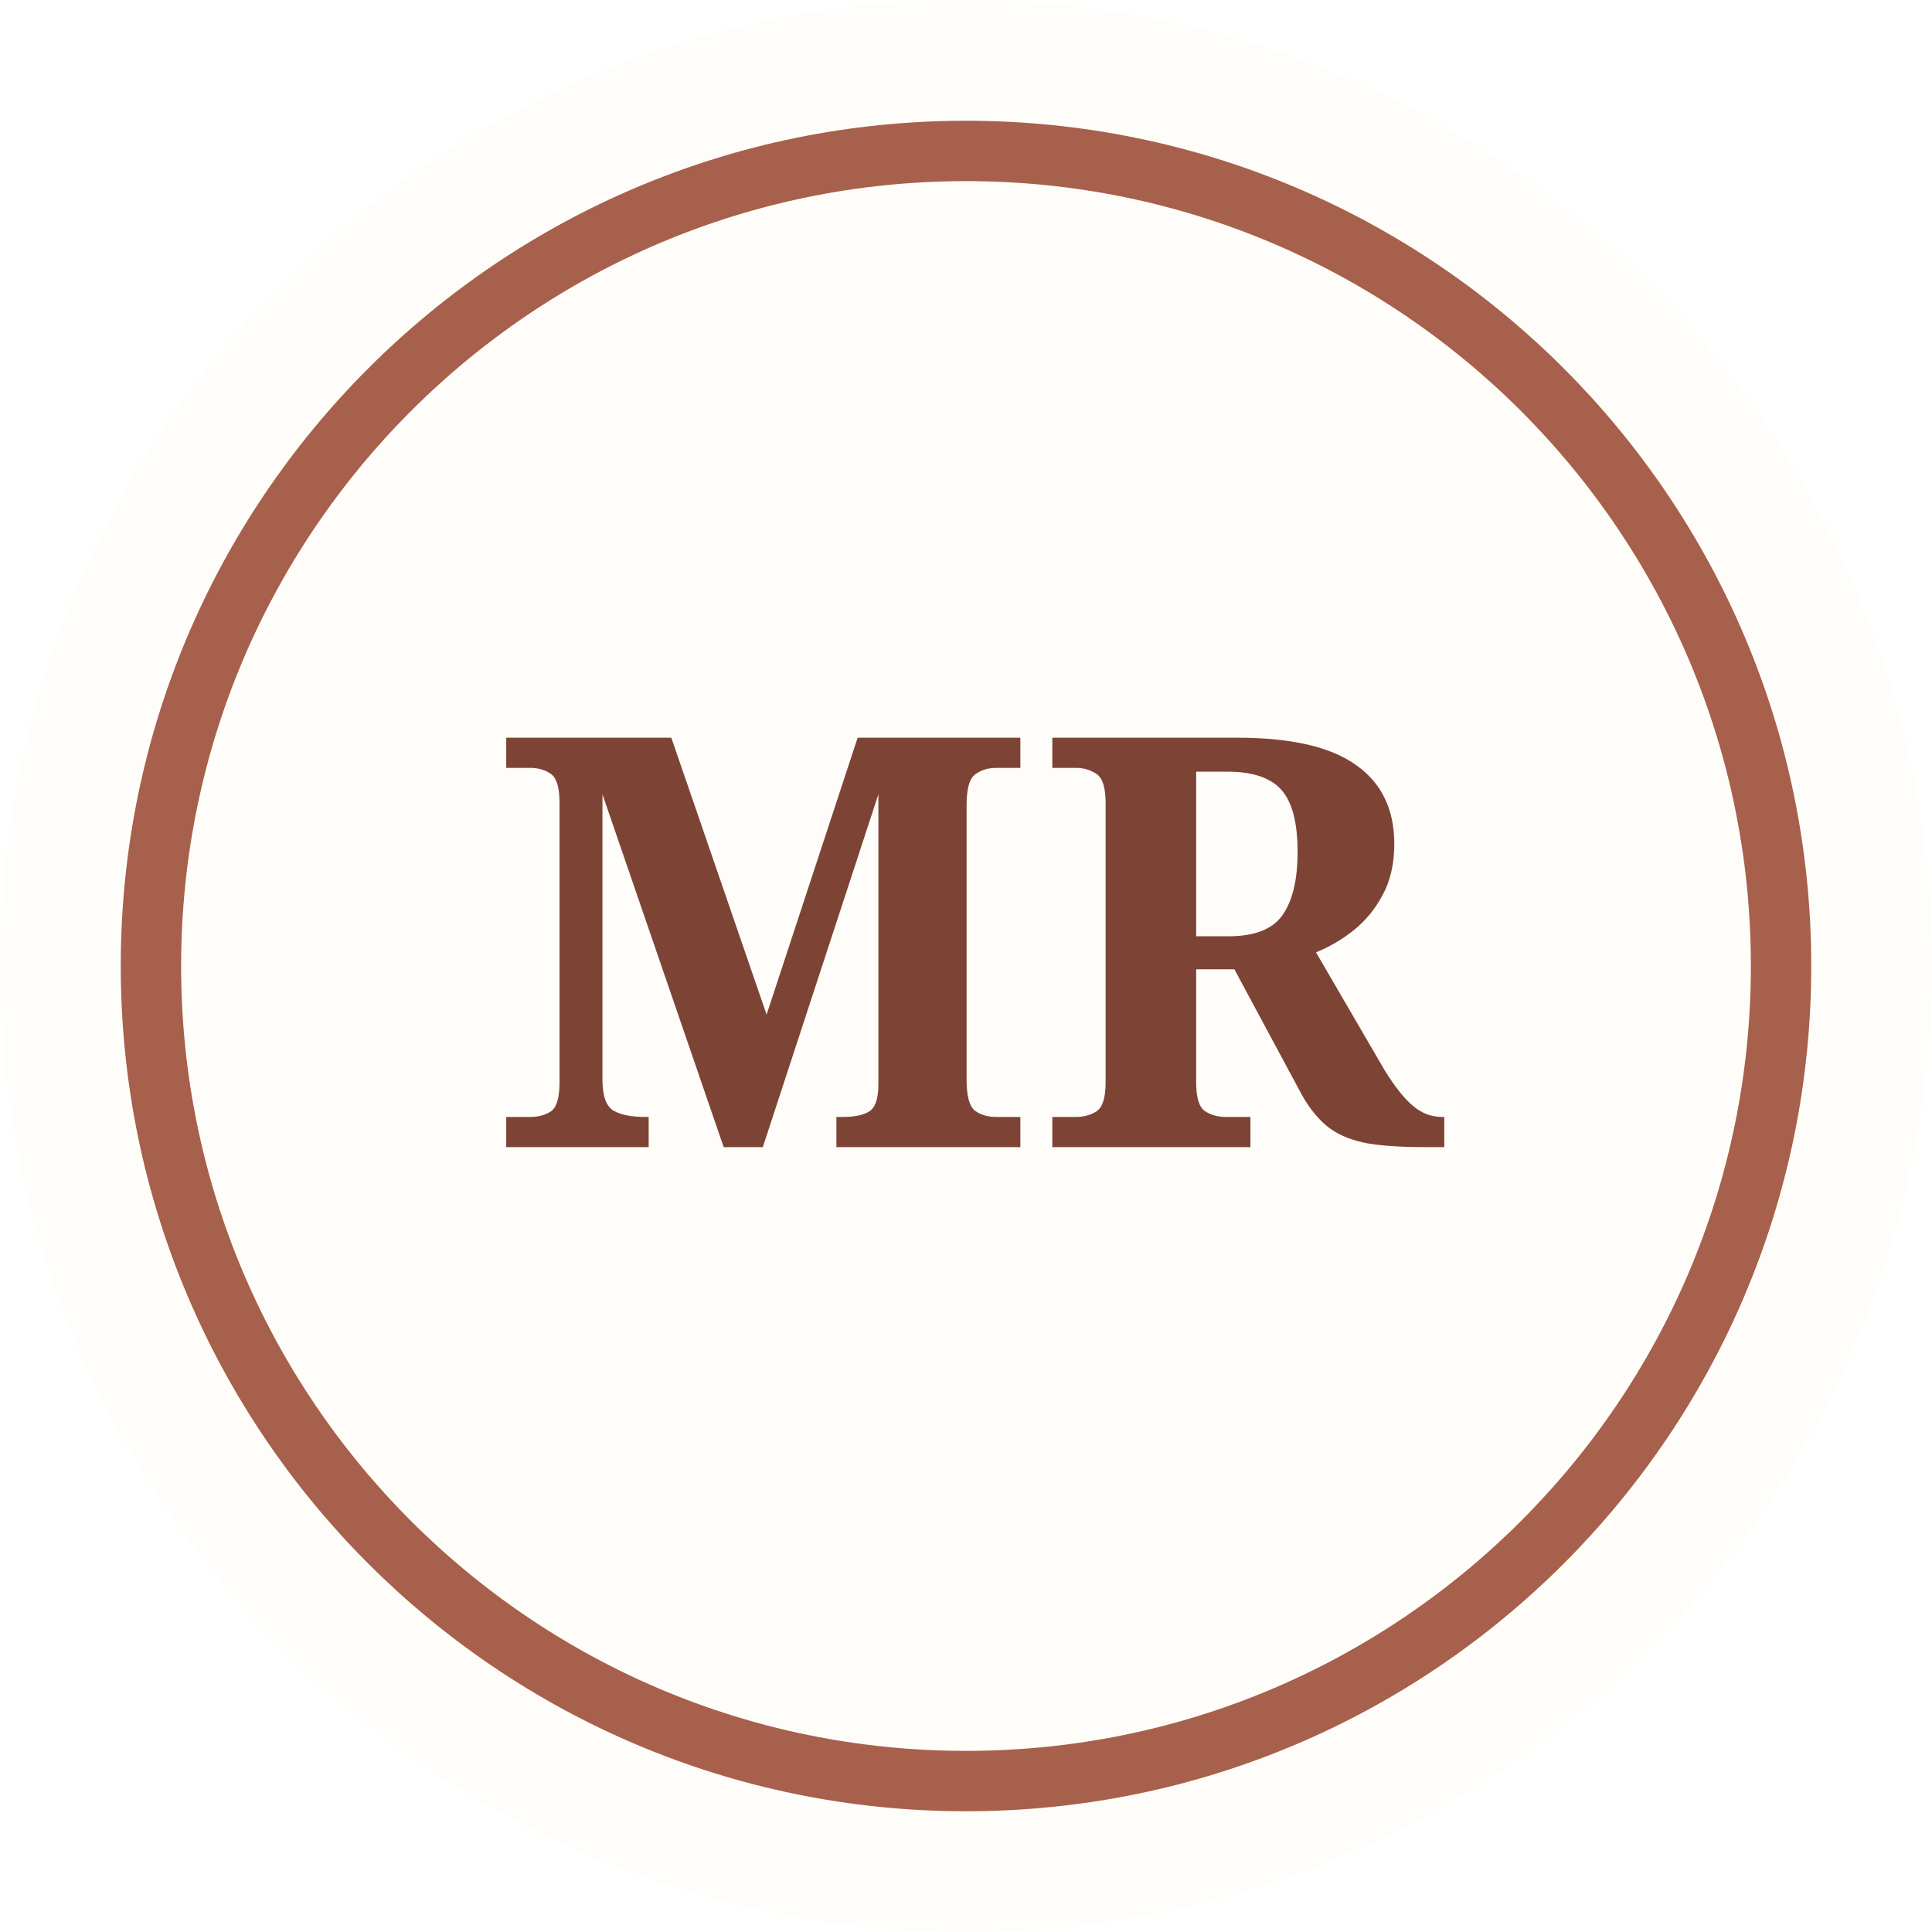
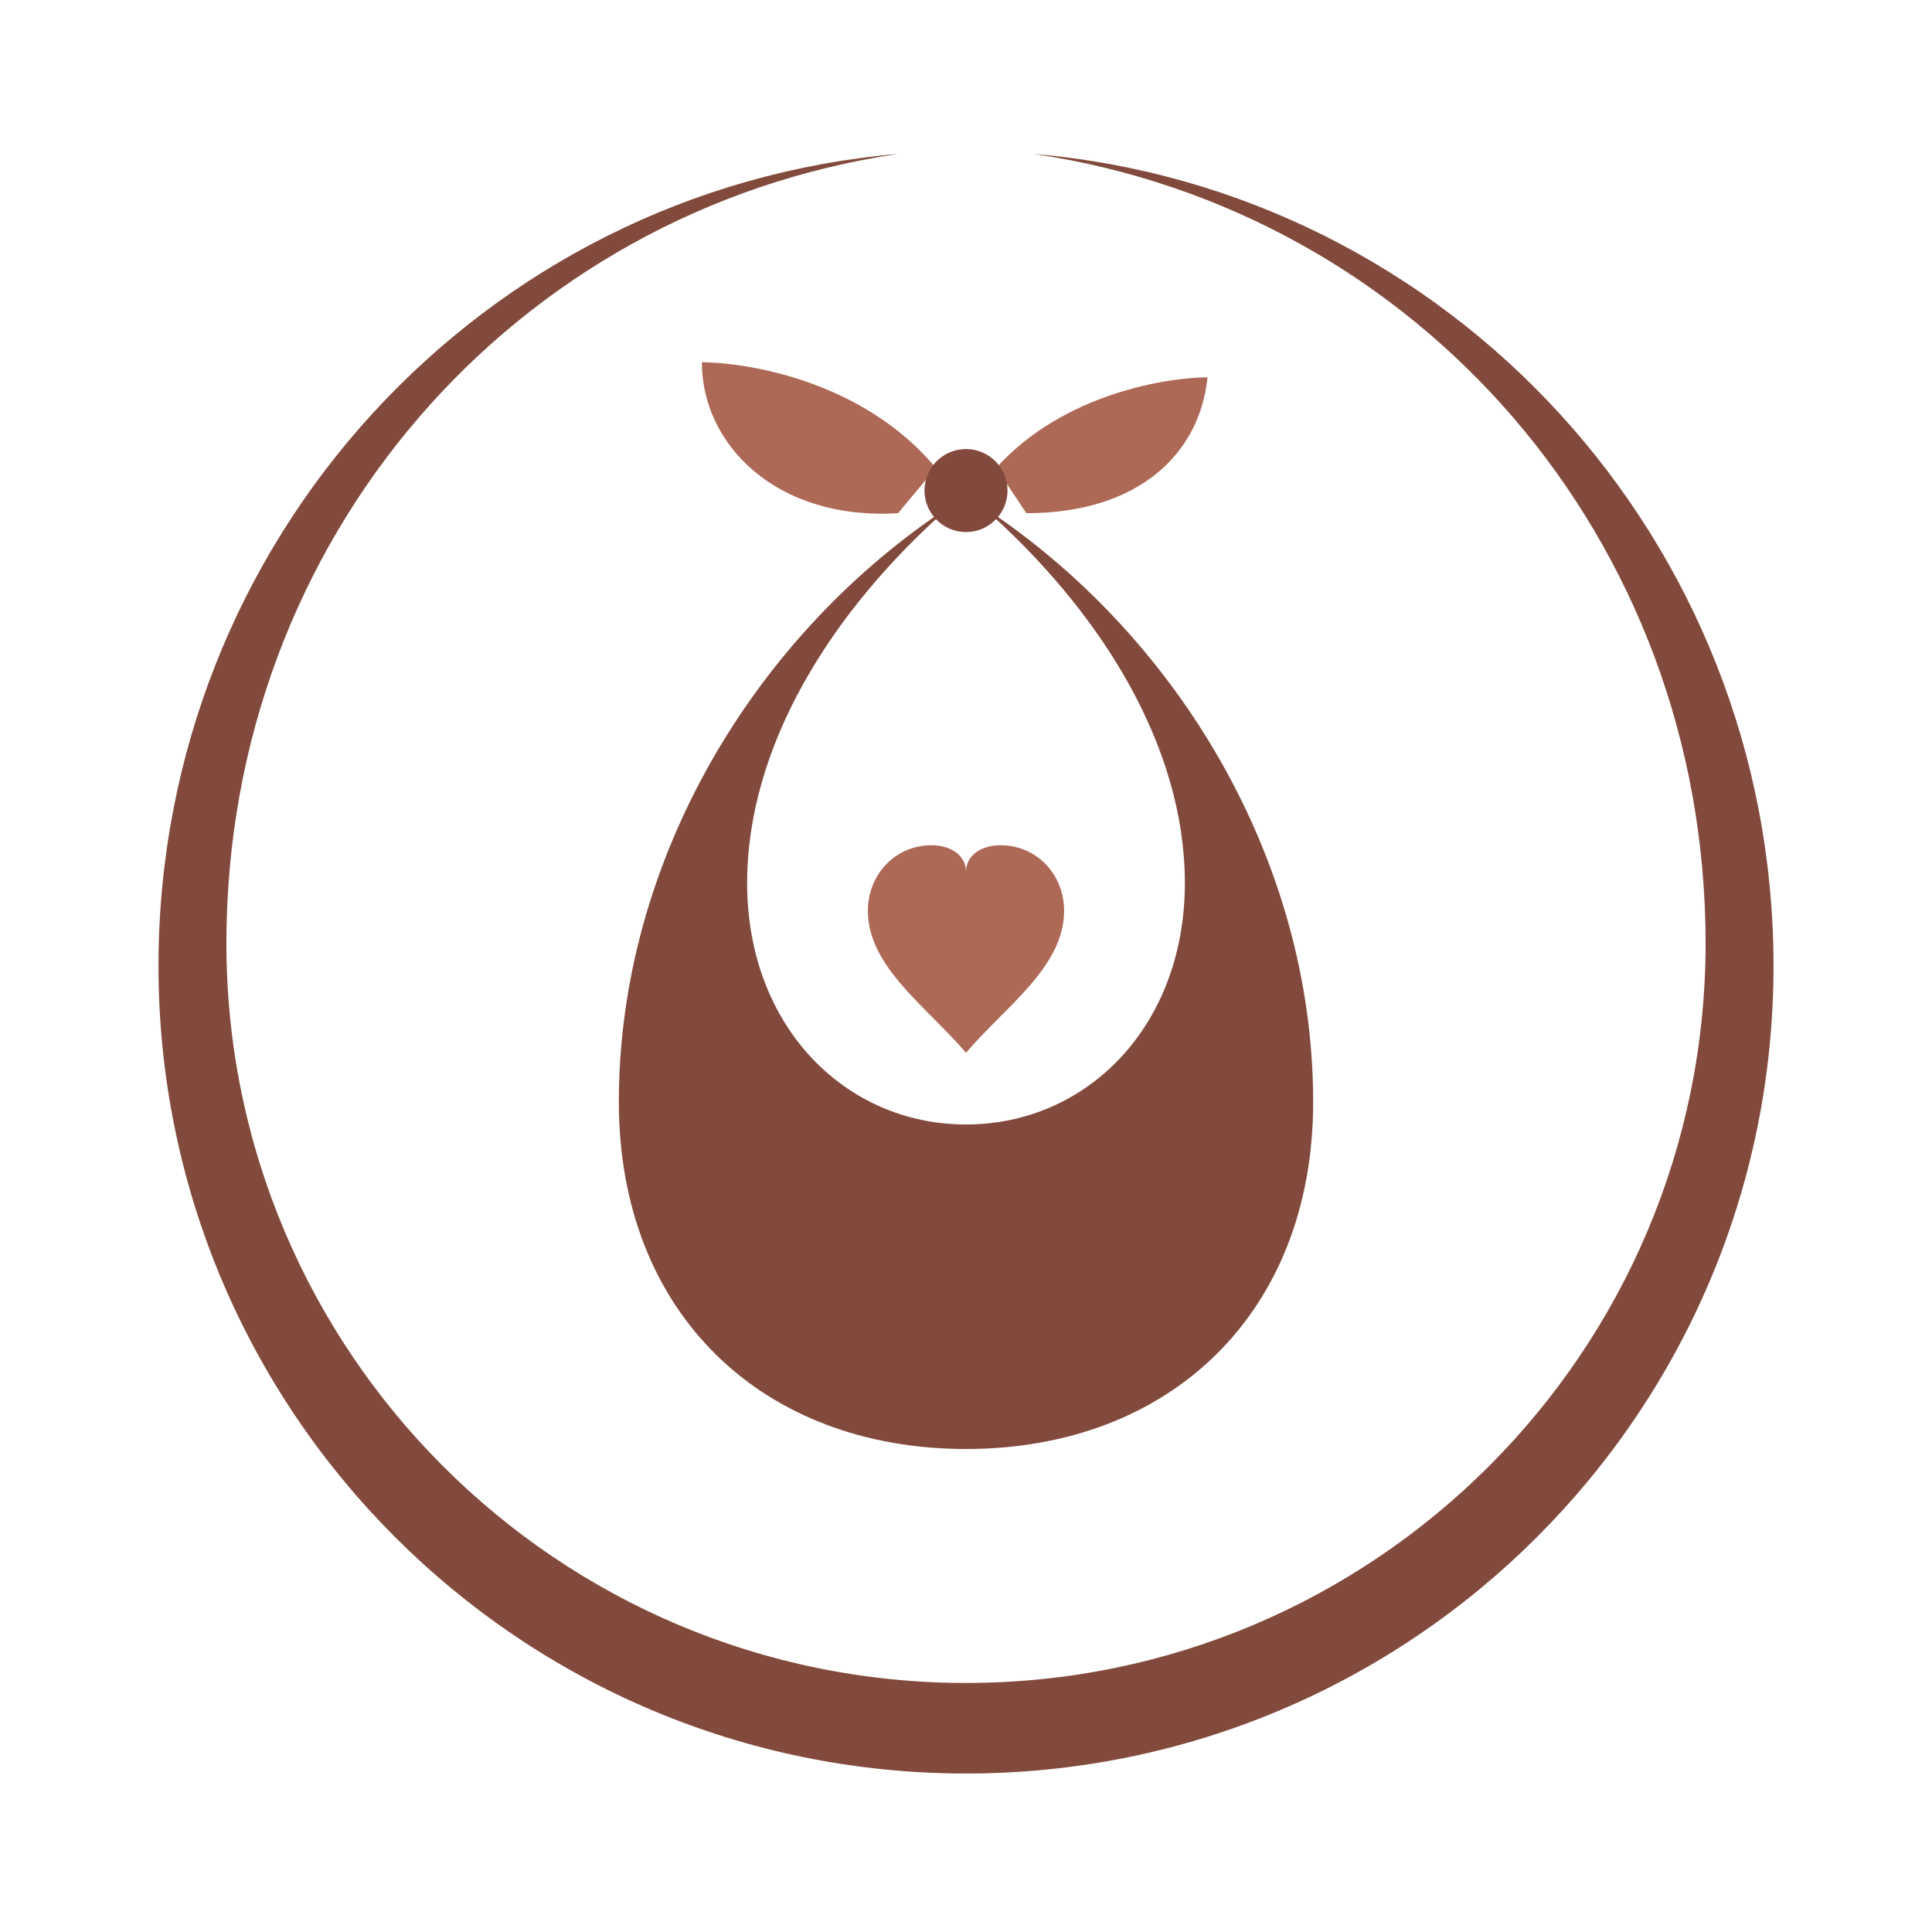
- <svg xmlns="http://www.w3.org/2000/svg" viewBox="0 0 64 64">
-   <rect width="64" height="64" rx="32" fill="#fffdf9" />
-   <circle cx="32" cy="32" r="27" fill="none" stroke="#a7604b" stroke-width="2" />
-   <text x="32" y="38" fill="#7d4435" font-family="Georgia, serif" font-size="19" font-weight="700" text-anchor="middle">MR</text>
+ <svg xmlns="http://www.w3.org/2000/svg" viewBox="0 0 256 256" fill="none">
+   <path d="M119 20.4C64 25.1 21 71.5 21 128c0 59.1 47.9 107 107 107s107-47.9 107-107c0-56.5-43-102.9-98-107.6 50.8 7.5 89 50.9 89 104.6 0 54.1-43.9 98-98 98s-98-43.9-98-98c0-53.7 38.2-97.1 89-104.6Z" fill="#824A3C" />
+   <path d="M124 62c-10-12-26-14-31-14 0 11 10 21 26 20l5-6Z" fill="#AD6956" />
+   <path d="M132 62c9-10 23-12 28-12-1 10-9 18-24 18l-4-6Z" fill="#AD6956" />
+   <circle cx="128" cy="65" r="5.5" fill="#824A3C" />
+   <path d="M126 67C100 84 82 114 82 146c0 28 19 46 46 46s46-18 46-46c0-32-18-62-44-79 16 14 27 32 27 50 0 19-13 32-29 32s-29-13-29-32c0-18 11-36 27-50Z" fill="#824A3C" />
+   <path d="M128 139.5c-5.2-6.1-13-11.4-13-18.8 0-4.9 3.7-8.7 8.4-8.7 2.8 0 4.6 1.5 4.6 3.5 0-2 1.8-3.5 4.6-3.5 4.7 0 8.4 3.8 8.4 8.7 0 7.4-7.8 12.7-13 18.8Z" fill="#AD6956" />
</svg>
